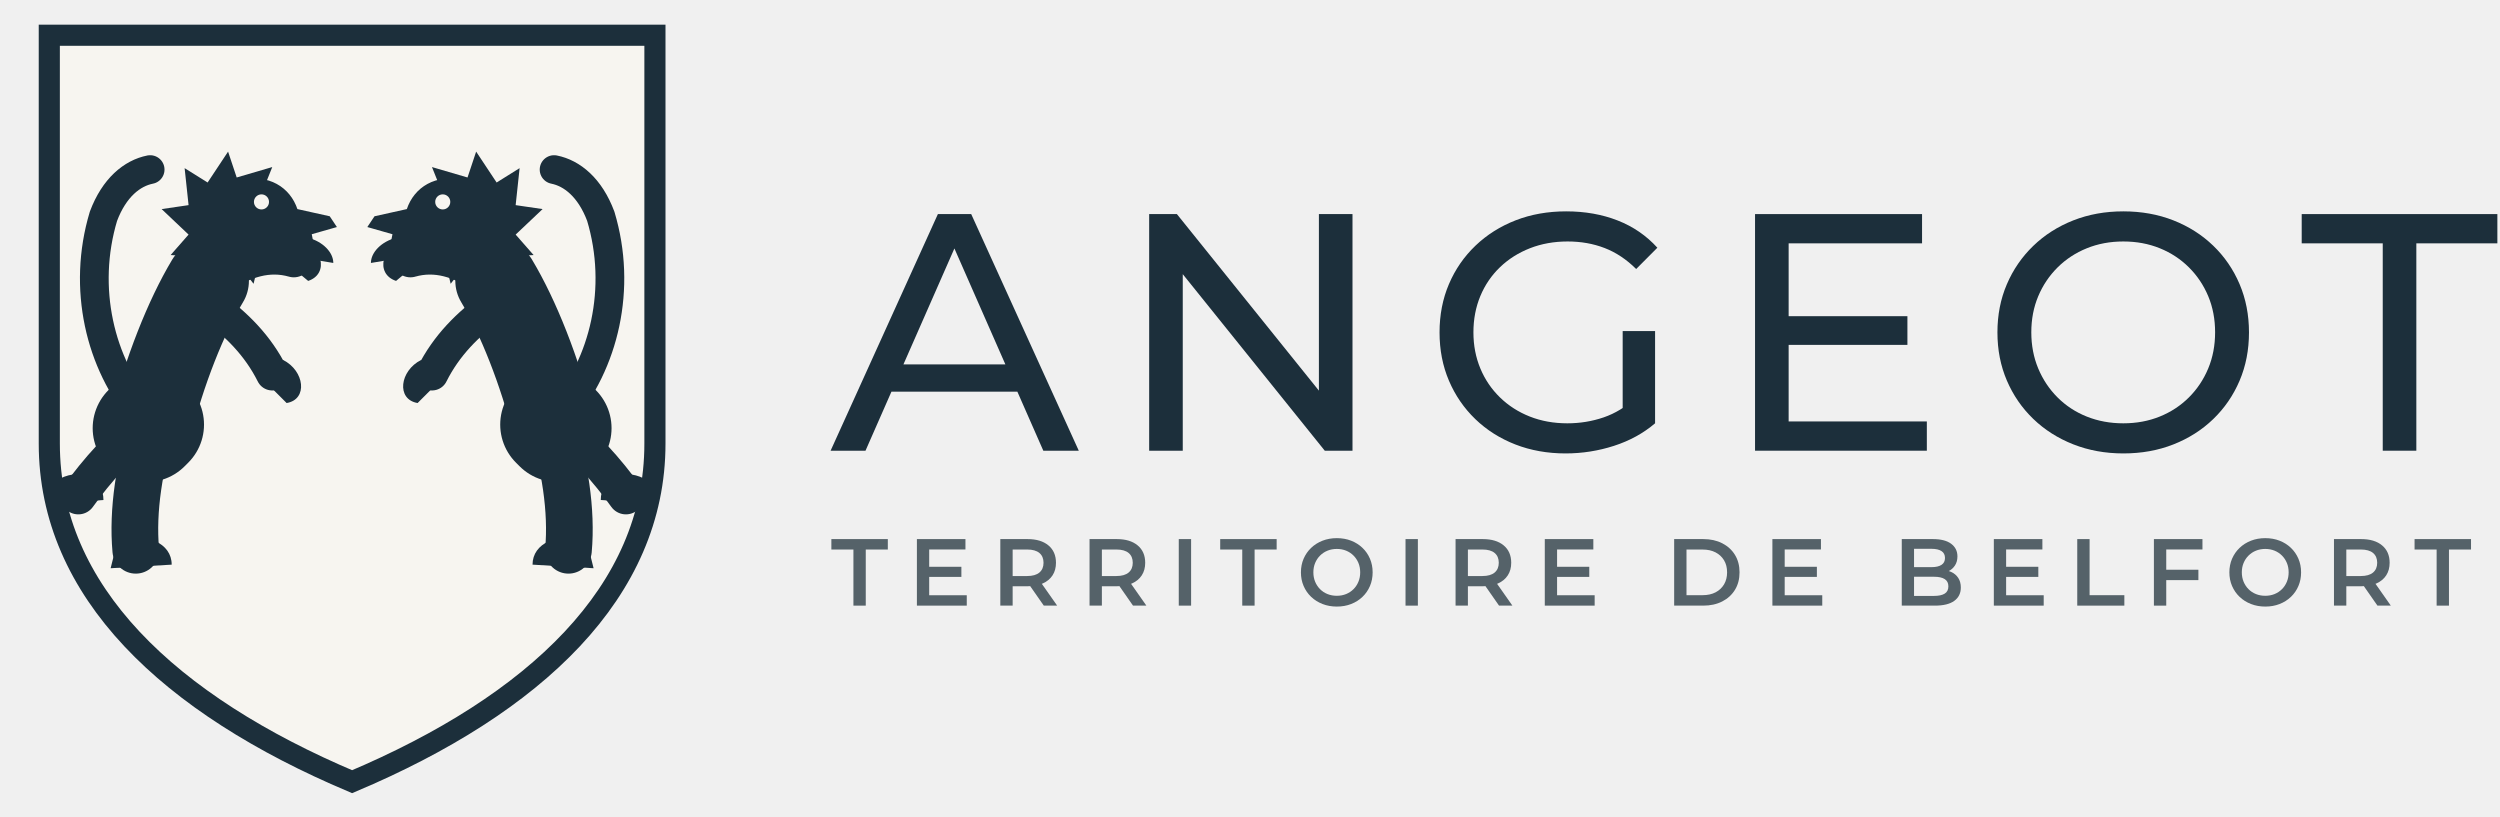
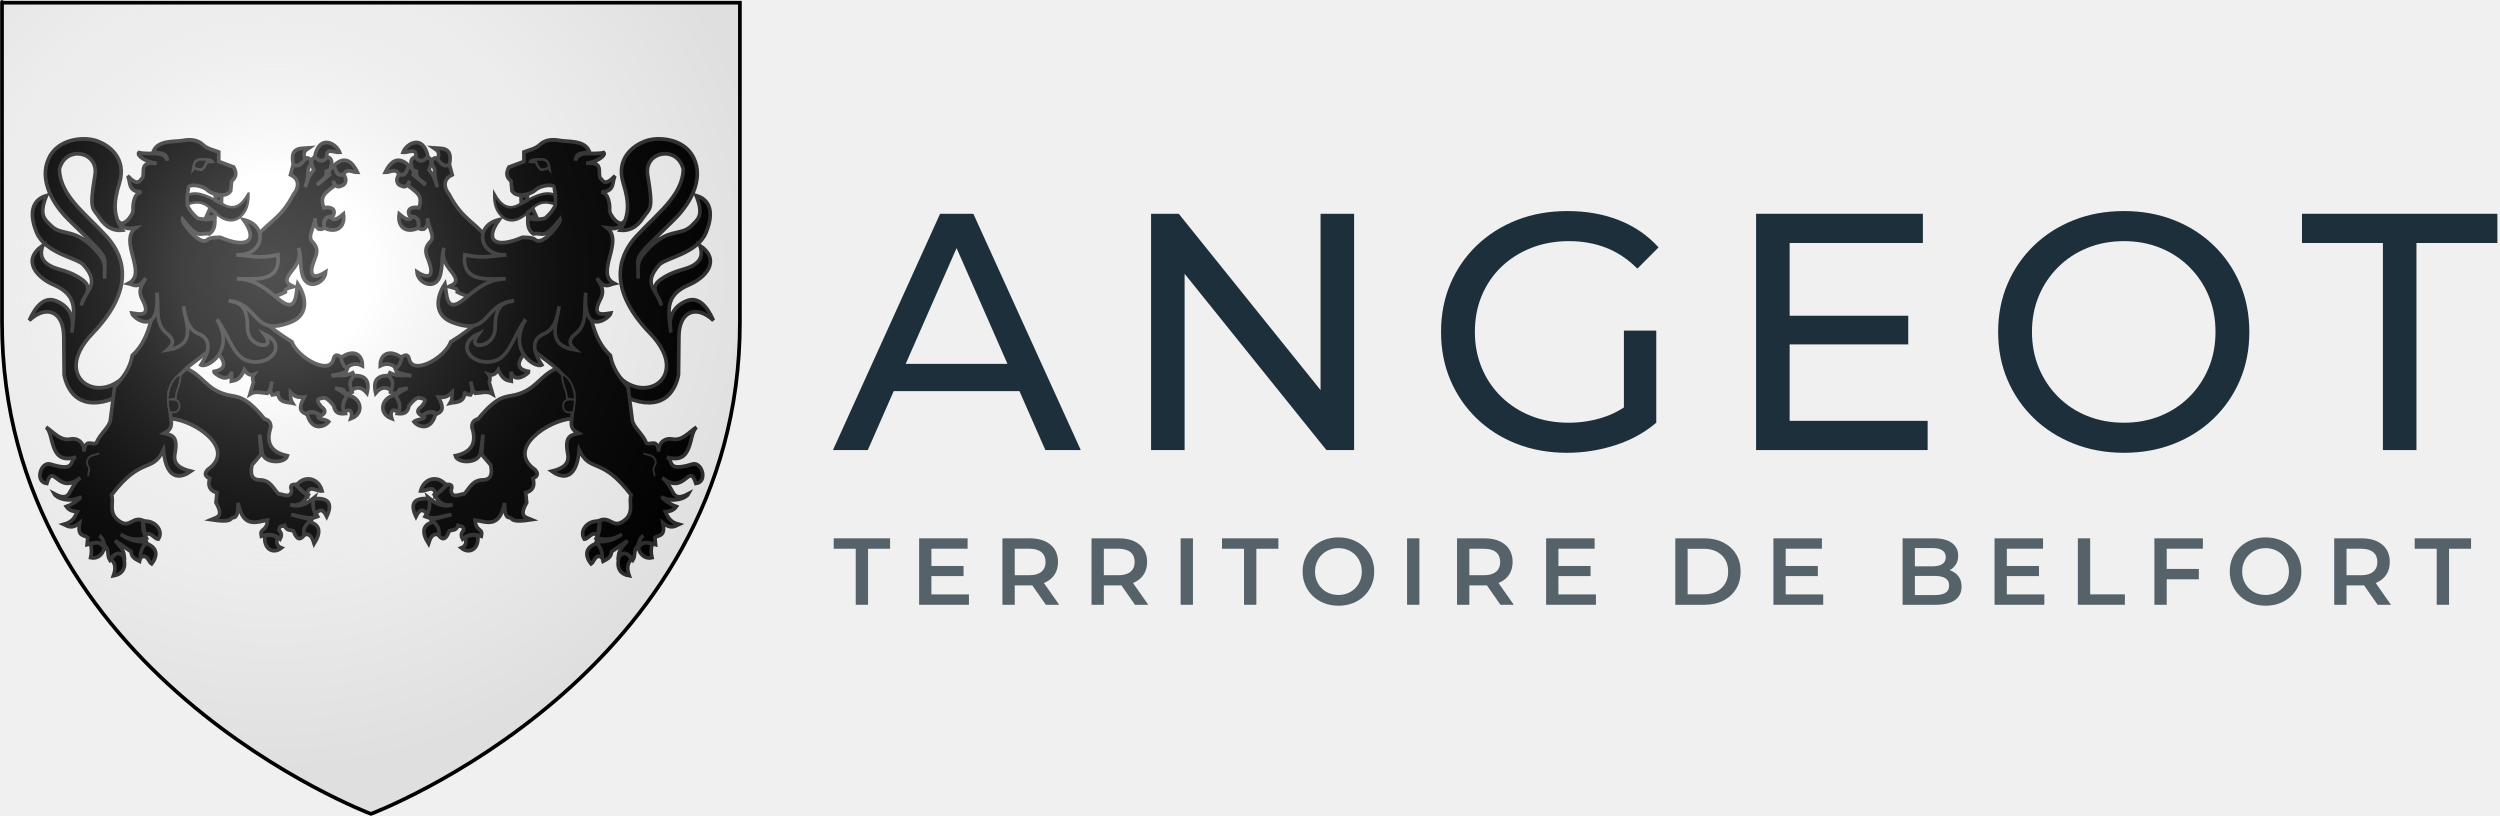
- <svg xmlns="http://www.w3.org/2000/svg" viewBox="0 0 710 232" role="img" aria-label="Angeot — Territoire de Belfort">
-   <path d="M14 10 H186 V126 C186 168 152 200 100 222 C48 200 14 168 14 126 Z" fill="#f7f5f0" />
-   <g transform="translate(10 40) scale(1.02)">
-     <g>
-       <g fill="none" stroke="#1c2f3b" stroke-linecap="round" stroke-linejoin="round">
-         <path d="M30 76 C18 62 13 41 19 21 C22 13 27 9 32 8" stroke-width="8" />
-         <path d="M32 78 C24 84 17 92 12 99" stroke-width="10" />
-         <path d="M33 78 C29 90 27 103 28 114" stroke-width="13" />
-         <path d="M32 80 C36 64 42 49 48 39" stroke-width="23" />
-         <path d="M31 80 L32 79" stroke-width="30" />
-         <path d="M49 36 L53 28" stroke-width="17" />
-         <path d="M51 38 C58 33 65 31 72 33" stroke-width="10" />
-         <path d="M49 46 C56 51 62 57 66 65" stroke-width="9" />
+ <svg xmlns="http://www.w3.org/2000/svg" xmlns:xlink="http://www.w3.org/1999/xlink" viewBox="0 0 711 232" role="img" aria-label="Angeot — Territoire de Belfort">
+   <svg x="0" y="0" width="211" height="232" viewBox="0 0 600 660">
+     <defs id="bl-defs6">
+       <linearGradient id="bl-linearGradient2893">
+         <stop style="stop-color:white;stop-opacity:0.314;" offset="0" id="bl-stop2895" />
+         <stop id="bl-stop2897" offset="0.19" style="stop-color:white;stop-opacity:0.251;" />
+         <stop style="stop-color:#6b6b6b;stop-opacity:0.125;" offset="0.6" id="bl-stop2901" />
+         <stop style="stop-color:black;stop-opacity:0.125;" offset="1" id="bl-stop2899" />
+       </linearGradient>
+       <radialGradient xlink:href="#bl-linearGradient2893" id="bl-radialGradient3163" gradientUnits="userSpaceOnUse" gradientTransform="matrix(1.353218,0,0,1.348928,-77.62935,-85.74693)" cx="221.445" cy="226.331" fx="221.445" fy="226.331" r="300" />
+       <radialGradient r="73.516" fy="112.17" fx="154.772" cy="112.17" cx="154.772" gradientTransform="matrix(-0.1147333,-0.8261419,1.628964,-0.2262281,199.1728,268.1297)" gradientUnits="userSpaceOnUse" id="bl-radialGradient9192" xlink:href="#bl-linearGradient8173" />
+       <radialGradient r="60.547" fy="70.816" fx="49.017" cy="70.816" cx="49.017" gradientTransform="matrix(1.650569,0.3758843,-0.144974,0.6366044,178.8288,27.44243)" gradientUnits="userSpaceOnUse" id="bl-radialGradient9190" xlink:href="#bl-linearGradient9154" />
+       <linearGradient id="bl-linearGradient8173">
+         <stop id="bl-stop8175" offset="0" style="stop-color:#000000;stop-opacity:1;" />
+         <stop id="bl-stop8177" offset="1" style="stop-color:#000000;stop-opacity:0;" />
+       </linearGradient>
+       <linearGradient id="bl-linearGradient9154">
+         <stop id="bl-stop9156" offset="0" style="stop-color:#000000;stop-opacity:1;" />
+         <stop id="bl-stop9158" offset="1" style="stop-color:#000000;stop-opacity:0;" />
+       </linearGradient>
+       <radialGradient xlink:href="#bl-linearGradient9154" id="bl-radialGradient14059" gradientUnits="userSpaceOnUse" gradientTransform="matrix(1.650569,0.3758843,-0.144974,0.6366044,178.8288,27.44243)" cx="49.017" cy="70.816" fx="49.017" fy="70.816" r="60.547" />
+       <radialGradient xlink:href="#bl-linearGradient8173" id="bl-radialGradient14061" gradientUnits="userSpaceOnUse" gradientTransform="matrix(-0.1147333,-0.8261419,1.628964,-0.2262281,199.1728,268.1297)" cx="154.772" cy="112.17" fx="154.772" fy="112.17" r="73.516" />
+       <radialGradient xlink:href="#bl-linearGradient9154" id="bl-radialGradient14070" gradientUnits="userSpaceOnUse" gradientTransform="matrix(1.650569,0.3758843,-0.144974,0.6366044,178.8288,27.44243)" cx="49.017" cy="70.816" fx="49.017" fy="70.816" r="60.547" />
+       <radialGradient xlink:href="#bl-linearGradient8173" id="bl-radialGradient14072" gradientUnits="userSpaceOnUse" gradientTransform="matrix(-0.1147333,-0.8261419,1.628964,-0.2262281,199.1728,268.1297)" cx="154.772" cy="112.17" fx="154.772" fy="112.17" r="73.516" />
+     </defs>
+     <g id="bl-layer3" style="display:inline">
+       <path d="m 300,658.5 c 0,0 298.5,-112.32 298.5,-397.772 0,-285.452 0,-258.552 0,-258.552 H 1.5 V 260.728 C 1.5,546.18 300,658.5 300,658.5 Z" style="display:inline;fill:#ffffff;fill-opacity:1;fill-rule:evenodd;stroke:none;stroke-width:1px;stroke-linecap:butt;stroke-linejoin:miter;stroke-opacity:1" id="bl-path11587" />
+     </g>
+     <g id="bl-layer4" style="display:inline">
+       <g style="display:inline;stroke-width:0.851" id="bl-g13379" transform="matrix(-1.115527,0,0,1.174673,614.9309,-157.7385)">
+         <path style="font-variation-settings:normal;opacity:1;vector-effect:none;fill:#000000;fill-opacity:1;stroke:#313131;stroke-width:2.621;stroke-linecap:butt;stroke-linejoin:miter;stroke-miterlimit:4;stroke-dasharray:none;stroke-dashoffset:0;stroke-opacity:1;-inkscape-stroke:none;stop-color:#000000;stop-opacity:1" d="m 454.634,384.832 c 18.98,33.288 62.443,11.346 29.609,-20.9 -34.441,-33.825 -19.762,-56.765 -10.16,-66.764 15.427,-16.065 33.362,-27.762 34.253,-46.155 -4.216,-17.106 -28.886,-12.648 -25.835,4.064 4.559,24.975 1.232,22.493 -3.193,29.028 -5.241,7.738 -11.573,9.296 -16.836,8.708 6.659,-9.811 6.781,-18.626 2.322,-32.221 -5.672,-17.295 7.425,-26.076 15.675,-29.028 9.483,-3.393 26.25,-1.759 33.672,8.708 10.209,14.397 0.859,32.777 -12.192,44.993 -33.281,31.152 -25.697,22.586 -26.415,40.929 0.035,-7.843 -1.172,-11.232 4.644,-17.707 16.592,-18.47 26,-10.857 34.253,-18.868 4.036,-3.917 9.204,-6.665 3.193,-20.61 9.427,2.517 13.483,10.766 7.257,25.254 -6.322,14.712 -29.402,17.531 -33.963,22.352 -13.649,14.425 0.094,18.61 1.451,28.157 -1.154,-5.902 -9.381,-11.846 -0.871,-17.707 3.572,-2.46 7.879,-4.878 16.836,-7.257 10.3,-2.736 15.501,-7.668 11.901,-16.546 16.162,10.587 3.803,22.442 -7.79,27.166 -17.722,7.222 -15.043,17.967 -13.11,32.922 -2.48,-11.716 2.826,-18.929 12.192,-22.061 7.047,-2.357 13.576,2.744 18.578,13.643 -12.441,-11.064 -24.775,-6.219 -24.964,11.031 l -0.29,26.415 c -1.91,9.581 -9.383,24.492 -32.802,17.417 l -26.415,-13.933 z" id="bl-path3098" />
+         <path id="bl-path4241" d="m 371.14,267.648 c -0.116,6.49 1.106,12.502 7.149,16.792 6.336,3.668 12.95,0.599 19.453,-5.819 6.873,-6.602 12.365,-5.275 17.585,-3.638 0.859,-3.052 -0.195,-4.293 0.039,-6.337 -7.803,-3.368 -16.544,1.859 -25.193,6.102 -8.659,5.255 -14.335,0.852 -19.032,-7.1 z" style="fill:#000000;fill-opacity:1;stroke:#313131;stroke-width:1.798;stroke-miterlimit:4;stroke-dasharray:none;stroke-opacity:1" />
+         <path style="font-variation-settings:normal;opacity:1;vector-effect:none;fill:#000000;fill-opacity:1;stroke:#313131;stroke-width:2.621;stroke-linecap:butt;stroke-linejoin:miter;stroke-miterlimit:4;stroke-dasharray:none;stroke-dashoffset:0;stroke-opacity:1;-inkscape-stroke:none;stop-color:#000000;stop-opacity:1" d="m 416.877,387.848 c -12.758,4.895 -15.009,14.715 -30.192,18.367 -7.345,1.767 -12.691,-0.117 -27.173,16.606 -3.648,0.86 -4.662,3.036 -4.529,5.787 3.487,10.077 0.551,17.131 -12.077,19.625 1.601,5.336 16.961,5.661 18.367,-2.264 0.22,-1.239 1.761,-12.329 1.761,-12.329 l -1.006,13.587 6.542,7.296 c 1.373,6.122 0.405,10.341 -5.787,10.316 -7.748,0.251 -9.457,5.869 -13.335,9.561 -3.722,0.316 -8.886,3.515 -9.561,-2.264 1.997,-5.283 -2.116,-3.845 -4.529,-4.277 -0.719,3.202 -3.513,5.515 -7.548,7.296 2.754,3.738 4.845,8.083 13.083,6.793 -7.031,2.094 -12.456,-1.033 -17.612,-5.032 1.74,4.916 0.237,9.11 -2.264,13.083 6.007,2.518 12.685,-0.337 19.122,-1.258 l -14.845,3.522 c 2.55,2.863 5.914,4.638 5.787,11.07 1.921,2.028 3.901,3.301 6.29,-0.755 l 1.258,-2.768 c 2.245,-0.655 4.914,0.174 6.29,-3.522 1.526,0.768 4.196,-0.465 4.026,3.271 -2.107,2.013 -1.959,4.026 -0.755,6.038 4.256,-3.671 8.858,-3.533 13.587,-2.013 0.244,-1.342 0.816,-2.684 -0.755,-4.026 -3.065,-2.047 -3.503,-4.532 -3.774,-7.045 8.046,1.143 17.865,6.032 21.386,-11.825 0.17,5.599 0.412,10.249 3.805,10.046 2.372,0.928 0.766,3.668 15.833,1.454 -4.22,-1.724 -9.518,-1.738 -3.535,-11.752 l -0.755,-6.793 c 5.045,-1.301 6.948,-4.486 5.284,-9.812 3.32,-1.387 4.222,-3.311 1.51,-6.038 -21.528,-14.276 9.466,-34.093 26.67,-35.224 l 12.58,-8.051 -8.051,-27.425 z" id="bl-path4249" />
+         <path style="font-variation-settings:normal;opacity:1;vector-effect:none;fill:#000000;fill-opacity:1;stroke:#313131;stroke-width:2.621;stroke-linecap:butt;stroke-linejoin:miter;stroke-miterlimit:4;stroke-dasharray:none;stroke-dashoffset:0;stroke-opacity:1;-inkscape-stroke:none;stop-color:#000000;stop-opacity:1" d="m 314.203,242.387 c -3.156,0.732 -3.513,2.658 -3.388,4.796 0.961,1.54 -0.203,4.059 3.916,5.148 -0.487,5.587 4.487,6.253 6.578,9.262 l -8.888,-6.93 c 0.849,-4.111 -1.723,-4.805 -3.564,-6.226 -1.454,2.73 -1.033,7.732 -6.402,5.676 -3.578,3.949 -1.496,7.732 1.408,8.184 3.543,1.729 4.629,-0.958 5.874,-3.366 -0.317,1.562 -2.013,3.319 0.726,4.444 3.812,3.338 9.43,5.326 6.05,14.058 -3.572,-0.833 -9.546,0.033 -6.776,5.5 2.789,1.017 8.271,0.4 6.226,8.008 1.769,1.74 2.943,1.115 4.268,1.078 2.864,-2.017 2.74,-4.711 2.42,-7.436 1.203,7.262 5.808,12.74 2.222,16.148 -5.329,5.064 -2.916,8.998 -1.254,13.178 3.956,9.952 0.992,13.498 -8.536,7.634 0.744,8.299 14.376,13.398 17.248,1.254 1.633,-6.906 0.446,-12.572 2.508,-17.798 -2.232,6.554 1.037,11.34 5.148,16.192 6.459,7.622 1.918,8.837 -1.606,10.494 2.959,0.774 6.704,1.16 6.05,3.74 3.66,1.79 7.133,2.83 10.495,3.425 l 5.856,15.763 c -5.276,4.952 -12.393,10.009 -21.147,15.153 -3.744,10.278 -26.258,23.022 -29.898,12.628 -0.735,-3.378 -1.958,-4.818 -6.402,-1.782 -0.43,2.268 0.355,4.413 -4.092,7.128 l 1.078,2.662 c 3.952,1.676 7.139,1.827 10.67,2.662 -5.151,-0.61 -9.907,0.805 -15.488,-1.958 l -1.232,2.486 c 5.261,3.558 1.964,7.134 1.606,10.692 2.194,0.647 4.384,2.671 6.578,-1.606 l 5.874,-1.078 c -5.586,2.225 -6.962,3.928 -8.91,5.698 4.374,4.239 2.53,7.965 1.43,11.748 3.853,0.401 7.481,0.316 8.536,-5.346 2.313,-2.771 4.639,-5.079 6.952,-5.5 2.398,0.879 7.556,-0.205 2.134,6.028 -4.221,2.949 -2.982,4.892 0.352,6.424 3.558,-2.484 7.112,-3.944 10.67,-1.254 5.328,-2.165 4.637,-5.377 1.254,-11.572 6.259,0.543 7.392,-1.305 9.944,-3.542 -0.005,2.418 0.247,4.76 -1.584,7.634 3.552,-0.817 11.079,0.217 10.56,-8.096 l 0.462,1.87 3.916,0.55 c 2.364,-3.024 0.342,-6.062 0.176,-9.086 0.517,2.806 0.862,5.66 3.212,8.008 4.285,-0.271 8.777,-1.81 12.628,0.528 l -2.486,-8.008 c 0.872,-2.561 0.64,-4.218 -0.308,-5.456 2.064,0.667 4.518,0.312 6.886,-3.256 3.143,7.029 6.273,7.248 9.416,7.832 l -0.264,-6.468 c 2.618,9.099 13.258,0.63 13.09,-0.11 -13.495,-2.099 -4.929,-11.237 0.924,-16.786 10.643,10.095 23.326,13.646 31.504,30.888 -0.171,6.754 -0.806,13.743 -1.738,20.878 -0.197,4.697 2.553,6.1 5.302,7.524 -4.895,1.17 -10.521,1.218 -7.964,13.728 1.733,7.714 -3.923,10.682 -11.506,12.408 5.007,3.406 17.67,9.144 19.91,-14.63 8.117,16.198 15.873,3.754 37.642,30.998 -2.138,4.946 3.016,12.619 -5.94,18.172 -7.482,4.919 -9.191,-3.887 -17.27,-0.528 0.916,4.579 0.407,7.79 -2.024,12.034 6.2,1.274 12.39,1.391 18.59,-2.662 -6.089,4.127 -12.988,5.887 -19.602,4.752 3.683,2.266 4.585,9.178 5.874,13.86 2.838,-1.443 5.956,-2.611 6.204,-6.644 l 11.528,-7.524 c -2.617,3.255 -6.192,5.825 -6.644,10.626 4.607,-2.953 7.946,-1.344 10.626,2.64 2.139,-3.329 0.213,-7.585 3.542,-9.724 0.805,-2.624 1.253,-5.422 3.982,-7.084 -3.135,2.361 -2.755,4.723 -3.091,7.084 2.654,-2.783 7.649,-2.089 11.957,-0.902 l -0.462,-4.862 c 3.135,-1.94 7.703,-0.558 5.83,-10.01 5.2,3.985 7.882,2.716 11.572,1.034 -6.458,-1.674 -7.916,-4.76 -9.856,-8.734 2.868,-0.336 5.749,-0.594 7.964,-3.542 -5.565,-1.779 -12.077,-7.236 -9.746,-6.204 7.658,3.391 16.69,0.636 18.612,-2.662 -13.305,6.747 -9.593,-3.949 -19.052,-11.066 16.369,12.784 19.454,-11.342 24.354,3.982 9.121,-1.154 4.251,-15.3 -2.574,-13.288 -19.855,5.854 -12.956,-3.155 -18.678,-4.862 20.017,5.78 15.59,-15.858 21.78,-20.636 -5.93,3.776 -10.447,9.601 -17.622,8.228 -4.862,-0.886 -9.833,1.71 -9.9,8.58 -1.056,-9.58 -6.037,-3.897 -8.866,-5.918 -3.142,-6.924 -9.588,-10.762 -10.274,-15.95 -0.862,-6.52 -1.868,-14.072 -3.014,-22.572 -5.712,-6.041 -11.095,-12.374 -12.848,-21.714 -14.866,-13.096 -13.997,-32.479 -19.932,-49.148 l -65.164,-26.686 c -12.1,-16.598 -21.312,-16.047 -31.944,-35.31 -2.661,-2.986 -5.674,-9.786 2.31,-13.332 l -1.76,-6.226 c -2.552,-0.919 -5.104,1.293 -7.656,-3.74 l -2.486,-1.606 c -1.86,-0.003 -2.897,1.249 -2.86,4.092 4.097,5.728 0.271,5.372 4.092,16.016 -2.346,-6.464 -2.689,-7.951 -6.226,-11.924 0.842,-2.159 2.202,-4.075 1.254,-7.128 -1.507,-2.057 -2.303,-1.219 -3.388,-1.584 -3.779,4.128 -5.509,1.644 -7.458,-0.176 z" id="bl-path4245" />
+         <path style="fill:#000000;fill-opacity:1;stroke:#313131;stroke-width:1.31;stroke-miterlimit:4;stroke-dasharray:none;stroke-opacity:1" d="m 420.4,392.594 c 0.085,7.629 3.356,10.119 3.522,16.137 l 6.381,1.041 c -5.239,-0.891 -9.108,-0.427 -9.149,3.991 -0.199,4.177 3.524,5.204 7.296,4.277 4.603,-16.595 -5.197,-26.421 -8.051,-25.446 z" id="bl-path4257" />
+         <path style="fill:#000000;fill-opacity:1;stroke:#313131;stroke-width:1.31;stroke-miterlimit:4;stroke-dasharray:none;stroke-opacity:1" d="m 479.4,446.597 c 3.498,1.549 8.791,0.487 8.932,6.919 -3.231,5.285 -0.667,5.934 -0.881,8.806" id="bl-path4247" />
+         <g style="fill:#000000;stroke:#313131;stroke-width:0.851;stroke-opacity:1" id="bl-g4293" transform="matrix(0.704,0,0,0.704,1674.133,170.0294)">
+           <path id="bl-path4261" d="m -1928.962,172.153 c -11.117,5.31 -21.916,0.493 -19.753,-13.58 5.284,4.161 10.205,8.029 13.374,2.675 4.575,0.206 7.277,3.035 6.378,10.905 z" style="opacity:1;fill:#000000;fill-opacity:1;stroke:#313131;stroke-width:3.723;stroke-miterlimit:4;stroke-dasharray:none;stroke-opacity:1" />
+           <path id="bl-path4263" d="m -1949.126,119.685 c -2.846,-6.526 -9.2,-1.648 -13.991,-1.852 6.647,-13.008 14.683,-15.18 24.073,-6.79 -1.636,5.295 -3.107,10.821 -10.082,8.642 z" style="opacity:1;fill:#000000;fill-opacity:1;stroke:#313131;stroke-width:3.723;stroke-miterlimit:4;stroke-dasharray:none;stroke-opacity:1" />
+           <path id="bl-path4265" d="m -1944.806,98.286 c 5.151,0.559 14.888,-5.436 13.168,4.938 3.896,4.9 8.106,4.149 12.551,-0.823 -4.876,-22.325 -22.253,-12.764 -25.72,-4.115 z" style="opacity:1;fill:#000000;fill-opacity:1;stroke:#313131;stroke-width:3.723;stroke-miterlimit:4;stroke-dasharray:none;stroke-opacity:1" />
+           <path id="bl-path4267" d="m -1909.21,105.282 c 2.856,-7.089 -0.079,-8.856 -3.909,-11.317 l 6.378,0.412 c 11.155,0.393 11.551,7.509 9.671,16.049 -5.649,2.692 -8.544,-2.19 -12.14,-5.144 z" style="opacity:1;fill:#000000;fill-opacity:1;stroke:#313131;stroke-width:3.723;stroke-miterlimit:4;stroke-dasharray:none;stroke-opacity:1" />
+         </g>
+         <g style="fill:#000000;stroke:#313131;stroke-width:0.851;stroke-opacity:1" id="bl-g4317" transform="matrix(0.704,0,0,0.704,1674.133,170.0294)">
+           <path style="opacity:1;fill:#000000;fill-opacity:1;stroke:#313131;stroke-width:3.723;stroke-miterlimit:4;stroke-dasharray:none;stroke-opacity:1" d="m -1807.179,161.62 -3.779,-8.03 -5.432,3.542 0.236,4.487 z" id="bl-path4235" />
+           <path id="bl-path4239" d="m -1823.238,140.837 6.849,-0.472 -0.709,4.959 -5.904,2.834 z" style="opacity:1;fill:#000000;fill-opacity:1;stroke:#313131;stroke-width:3.723;stroke-miterlimit:4;stroke-dasharray:none;stroke-opacity:1" />
+           <path id="bl-path4227" d="m -1789.041,133.008 c 0.653,-4.187 -14.132,-2.969 -19.805,2.504 -2.848,2.748 -17.97,8.537 -23.675,0.455 l -0.911,-9.333 c -3.234,-3.122 -6.513,-6.208 -2.276,-13.886 l 15.48,-5.463 v -9.333 c 5.572,-2.077 12.039,-2.895 17.073,-7.74 4.116,-3.304 9.772,-4.813 17.528,-3.87 10.413,2.133 27.726,-0.668 32.883,11.06 -4.922,2.744 -13.934,-0.533 -14.388,8.912 2.831,-10.38 18.755,-5.214 29.218,-7.775 2.646,2.653 -7.056,9.226 -18.348,10.566 18.686,-2.2 11.962,8.368 14.569,14.114 3.231,2.623 4.227,9.079 15.48,-2.049 -3.618,5.365 0.618,15.43 -14.341,15.935 8.615,0.957 8.965,15.109 8.65,16.846 -0.984,5.432 11.242,19.63 15.48,11.154 -7.434,10.431 -12.735,7.353 -18.439,6.829 18.522,13.176 -12.816,44.882 7.74,54.634 -5.513,1.151 -9.86,5.903 -17.756,-5.236 2.993,6.38 9.378,11.165 2.732,22.081 -8.956,17.248 6.003,12.719 11.61,12.065 -1.192,4.767 -29.083,24.687 -25.951,-19.805 -2.374,15.63 2.496,29.987 -10.244,39.837 -9.726,7.317 -5.391,11.823 -0.228,16.163 -32.109,-4.774 -18.541,-26.84 -17.073,-42.797 -1.728,12.445 -5.592,23.962 -17.073,27.545 -15.009,7.605 -5.371,22.615 -0.683,29.821 -6.159,3.452 -35.811,-13.192 -16.618,-44.618 -14.094,17.91 -16.659,39.241 -35.893,41.523 -21.802,2.587 -35.987,-17.515 -12.595,-27.409 -6.497,8.286 -3.988,11.482 1.593,11.154 7.543,-0.442 15.498,-6.678 15.48,-17.301 -0.045,-25.402 12.427,-24.32 19.35,-26.179 -32.631,3.343 -23.803,35.798 -63.968,20.943 -16.509,-6.106 -18.058,-21.681 -7.057,-37.561 2.056,9.609 0.249,30.58 19.805,15.024 14.882,-11.838 26.525,-19.88 42.797,-19.805 -20.377,0.094 -45.08,3.6 -42.342,-23.447 20.508,4.085 28.566,0.59 43.024,0 -28.476,1.563 -33.811,-28.755 -7.512,-34.374 -15.674,20.732 -3.902,28.666 23.902,17.301 0,0 10.503,-0.413 13.431,2.276 7.432,6.828 27.163,-17.289 25.724,-20.488 -17.403,21.677 -18.431,12.764 -27.772,14.797 -5.113,-3.545 -6.169,-8.006 -5.691,-15.707 7.529,2.567 12.586,1.426 17.756,0.455 4.782,-4.067 8.711,-8.304 10.472,-12.976 0.388,-5.615 0.286,-11.23 -1.138,-16.846 z" style="opacity:1;fill:#000000;fill-opacity:1;stroke:#313131;stroke-width:3.723;stroke-miterlimit:4;stroke-dasharray:none;stroke-opacity:1" />
+         </g>
+         <g style="stroke:#313131;stroke-width:0.851" id="bl-g4299" transform="matrix(0.704,0,0,0.704,1674.133,170.0294)">
+           <path id="bl-path4269" d="m -1951.801,309.186 c -4.707,-4.064 -10.108,-5.123 -16.46,-2.058 -0.046,-12.775 10.957,-16.012 22.222,-7.819 -1.136,4.077 -2.466,7.959 -5.761,9.876 z" style="opacity:1;fill:#000000;fill-opacity:1;stroke:#313131;stroke-width:3.723;stroke-miterlimit:4;stroke-dasharray:none;stroke-opacity:1" />
+           <path id="bl-path4271" d="m -1972.994,333.877 c -2.749,-10.961 0.441,-17.622 13.58,-17.078 2.362,3.402 5.866,5.766 2.469,14.403 -6.266,-4.604 -11.425,-2.569 -16.049,2.675 z" style="opacity:1;fill:#000000;fill-opacity:1;stroke:#313131;stroke-width:3.723;stroke-miterlimit:4;stroke-dasharray:none;stroke-opacity:1" />
+           <path id="bl-path4273" d="m -1953.036,335.729 c 3.978,5.555 6.589,11.111 3.498,16.666 -6.436,-4.421 -8.977,0.05 -6.79,6.378 -14.849,-5.106 -10.372,-20.749 3.292,-23.045 z" style="opacity:1;fill:#000000;fill-opacity:1;stroke:#313131;stroke-width:3.723;stroke-miterlimit:4;stroke-dasharray:none;stroke-opacity:1" />
+           <path id="bl-path4275" d="m -1923.407,354.864 c 4.42,-2.78 8.473,-2.626 12.345,-1.029 -4.809,17.905 -18.265,12.948 -22.427,8.024 3.494,-3.051 14.078,-1.948 10.082,-6.996 z" style="opacity:1;fill:#000000;fill-opacity:1;stroke:#313131;stroke-width:3.723;stroke-miterlimit:4;stroke-dasharray:none;stroke-opacity:1" />
+         </g>
+         <g style="fill:#000000;stroke:#313131;stroke-width:0.851;stroke-opacity:1" id="bl-g4305" transform="matrix(0.704,0,0,0.704,1674.133,170.0294)">
+           <path id="bl-path4277" d="m -1900.157,424.204 c -7.523,-10.141 -22.722,-8.165 -26.543,5.35 5.483,0.597 15.383,-7.273 15.02,4.527 z" style="opacity:1;fill:#000000;fill-opacity:1;stroke:#313131;stroke-width:3.723;stroke-miterlimit:4;stroke-dasharray:none;stroke-opacity:1" />
+           <path id="bl-path4279" d="m -1919.498,452.392 c -6.016,-7.057 -9.164,-3.121 -11.934,2.263 -6.586,-13.146 -1.642,-18.607 13.168,-17.489 1.766,4.142 0.824,9.445 -1.235,15.226 z" style="opacity:1;fill:#000000;fill-opacity:1;stroke:#313131;stroke-width:3.723;stroke-miterlimit:4;stroke-dasharray:none;stroke-opacity:1" />
+           <path id="bl-path4281" d="m -1913.325,459.799 c -10.53,2.466 -13.258,9.063 -5.144,21.399 1.759,-5.153 3.504,-10.325 10.082,-9.053 1.452,-4.115 0.19,-8.23 -4.938,-12.345 z" style="opacity:1;fill:#000000;fill-opacity:1;stroke:#313131;stroke-width:3.723;stroke-miterlimit:4;stroke-dasharray:none;stroke-opacity:1" />
+           <path id="bl-path4283" d="m -1880.815,475.437 c 2.06,5.249 -0.072,8.485 -3.909,9.876 7.965,6.023 18.303,1.727 17.078,-11.522 -4.157,-1.543 -8.465,-1.726 -13.168,1.646 z" style="opacity:1;fill:#000000;fill-opacity:1;stroke:#313131;stroke-width:3.723;stroke-miterlimit:4;stroke-dasharray:none;stroke-opacity:1" />
+         </g>
+         <g style="fill:#000000;stroke:#313131;stroke-width:0.851;stroke-opacity:1" id="bl-g4311" transform="matrix(0.704,0,0,0.704,1674.133,170.0294)">
+           <path id="bl-path4285" d="m -1742.136,459.388 -2.263,13.991 c -4.902,-5.651 -9.001,3.143 -13.58,3.292 -5.924,-8.293 3.897,-19.175 15.843,-17.284 z" style="opacity:1;fill:#000000;fill-opacity:1;stroke:#313131;stroke-width:3.723;stroke-miterlimit:4;stroke-dasharray:none;stroke-opacity:1" />
+           <path id="bl-path4287" d="m -1739.461,494.984 c 0.085,-4.517 -0.748,-9.136 -5.555,-14.197 -9.113,2.684 -14.695,9.626 -5.967,20.164 3.028,-1.606 4.549,-11.027 11.522,-5.967 z" style="opacity:1;fill:#000000;fill-opacity:1;stroke:#313131;stroke-width:3.723;stroke-miterlimit:4;stroke-dasharray:none;stroke-opacity:1" />
+           <path id="bl-path4289" d="m -1721.972,493.338 c 6.394,-5.685 9.576,-1.199 12.757,3.292 -4.786,3.645 -4.964,9.01 -2.469,15.843 -13.826,-2.294 -12.115,-13.073 -10.288,-19.135 z" style="opacity:1;fill:#000000;fill-opacity:1;stroke:#313131;stroke-width:3.723;stroke-miterlimit:4;stroke-dasharray:none;stroke-opacity:1" />
+           <path id="bl-path4291" d="m -1688.228,481.815 c -1.156,4.61 -1.038,8.901 0,12.963 -8.893,1.72 -13.623,-5.341 -13.992,-10.082 3.707,-4.496 6.994,-6.063 13.992,-2.881 z" style="opacity:1;fill:#000000;fill-opacity:1;stroke:#313131;stroke-width:3.723;stroke-miterlimit:4;stroke-dasharray:none;stroke-opacity:1" />
+         </g>
+         <path d="m 396.969,245.676 c 1.197,-2.288 10.63,-1.676 10.56,-1.338 2.816,0.915 3.027,2.858 3.52,4.689 l 0.352,2.175 -1.197,-1.338 c -0.986,0.943 -2.394,0.972 -3.661,1.169 l -1.478,0.169 c -1.901,-1.345 -2.816,-3.224 -3.52,-5.188 -2.042,0 -3.168,-0.197 -4.576,-0.338 z" style="fill:#000000;stroke:#313131;stroke-width:1.798" id="bl-path4237" />
+         <g id="bl-g7974" transform="matrix(0.5184,0,0,0.5184,-41.58088,279.0399)" style="fill:#000000;stroke:#313131;stroke-width:0.851;stroke-opacity:1" />
      </g>
-       <g fill="#1c2f3b" stroke="none">
-         <path d="M73 27 C80 29 82 37 76 39 L70 34 Z" />
-         <path d="M69 61 C75 64 76 72 70 73 L64 67 Z" />
-         <path d="M23 111 C31 109 38 112 38 118 L21 119 Z" />
-         <path d="M7 94 C13 91 19 94 19 100 L6 101 Z" />
-         <path d="M72.7 18.4 L66.0 22.0 L70.6 31.2 L63.2 29.7 L60.8 39.8 L56.1 33.8 L47.8 40.0 L48.0 32.4 L37.7 31.8 L42.7 26.1 L35.2 19.0 L42.7 17.9 L41.6 7.6 L48.0 11.6 L53.7 3.0 L56.1 10.2 L66.0 7.3 L63.2 14.3 Z" />
-         <path d="M57 11 C65 9 71 13 73 19 L82 21 L84 24 L77 26 C78 30 77 33 74 35              L65 33 C59 31 54 26 54 20 C54 15 55 12 57 11 Z" />
-         <path d="M76 27 C80 28 83 31 83 34 L77 33 Z" />
-         <circle cx="63" cy="17" r="2.1" fill="#f7f5f0" />
-       </g>
+       <use style="display:inline;fill:#000000;stroke:#313131;stroke-width:3" x="0" y="0" xlink:href="#bl-g13379" id="bl-use13415" transform="matrix(-1,0,0,1,600.6107,3.0971709e-6)" width="600" height="660" />
    </g>
-   </g>
-   <g transform="translate(190 40) scale(-1.02 1.02)">
-     <g>
-       <g fill="none" stroke="#1c2f3b" stroke-linecap="round" stroke-linejoin="round">
-         <path d="M30 76 C18 62 13 41 19 21 C22 13 27 9 32 8" stroke-width="8" />
-         <path d="M32 78 C24 84 17 92 12 99" stroke-width="10" />
-         <path d="M33 78 C29 90 27 103 28 114" stroke-width="13" />
-         <path d="M32 80 C36 64 42 49 48 39" stroke-width="23" />
-         <path d="M31 80 L32 79" stroke-width="30" />
-         <path d="M49 36 L53 28" stroke-width="17" />
-         <path d="M51 38 C58 33 65 31 72 33" stroke-width="10" />
-         <path d="M49 46 C56 51 62 57 66 65" stroke-width="9" />
-       </g>
-       <g fill="#1c2f3b" stroke="none">
-         <path d="M73 27 C80 29 82 37 76 39 L70 34 Z" />
-         <path d="M69 61 C75 64 76 72 70 73 L64 67 Z" />
-         <path d="M23 111 C31 109 38 112 38 118 L21 119 Z" />
-         <path d="M7 94 C13 91 19 94 19 100 L6 101 Z" />
-         <path d="M72.7 18.4 L66.0 22.0 L70.6 31.2 L63.2 29.7 L60.8 39.8 L56.1 33.8 L47.8 40.0 L48.0 32.4 L37.7 31.8 L42.7 26.1 L35.2 19.0 L42.7 17.9 L41.6 7.6 L48.0 11.6 L53.7 3.0 L56.1 10.2 L66.0 7.3 L63.2 14.3 Z" />
-         <path d="M57 11 C65 9 71 13 73 19 L82 21 L84 24 L77 26 C78 30 77 33 74 35              L65 33 C59 31 54 26 54 20 C54 15 55 12 57 11 Z" />
-         <path d="M76 27 C80 28 83 31 83 34 L77 33 Z" />
-         <circle cx="63" cy="17" r="2.1" fill="#f7f5f0" />
-       </g>
+     <g id="bl-layer2" style="display:inline">
+       <path d="M 300,658.5 C 300,658.5 598.5,546.18 598.5,260.728 C 598.5,-24.723 598.5,2.176 598.5,2.176 L 1.5,2.176 L 1.5,260.728 C 1.5,546.18 300,658.5 300,658.5 z" style="opacity:1;fill:url(#bl-radialGradient3163);fill-opacity:1;fill-rule:evenodd;stroke:none;stroke-width:1px;stroke-linecap:butt;stroke-linejoin:miter;stroke-opacity:1" id="bl-path2875" />
    </g>
-   </g>
-   <path d="M14 10 H186 V126 C186 168 152 200 100 222 C48 200 14 168 14 126 Z" fill="none" stroke="#1c2f3b" stroke-width="6" />
-   <g fill="#1c2f3b" transform="translate(236 128)">
+     <g id="bl-layer1" style="display:inline">
+       <path d="M 300,658.5 C 300,658.5 1.5,546.18 1.5,260.728 C 1.5,-24.723 1.5,2.176 1.5,2.176 L 598.5,2.176 L 598.5,260.728 C 598.5,546.18 300,658.5 300,658.5 z" style="opacity:1;fill:none;fill-opacity:1;fill-rule:evenodd;stroke:#000000;stroke-width:3;stroke-linecap:butt;stroke-linejoin:miter;stroke-miterlimit:4;stroke-dasharray:none;stroke-opacity:1" id="bl-path1411" />
+     </g>
+   </svg>
+   <g fill="#1c2f3b" transform="translate(237 128)">
    <path transform="translate(0.00 0) scale(0.096 -0.096)" d="M-1.134 0 316.265 700H414.805L733.049 0H628.131L344.912 644.308H385.314L102.094 0ZM133.735 174.686 161.469 255.335H555.088L583.668 174.686Z" />
    <path transform="translate(80.27 0) scale(0.096 -0.096)" d="M105.131 0V700H187.158L649.509 125.186H607.262V700H706.646V0H624.619L162.268 574.814H204.515V0Z" />
    <path transform="translate(168.22 0) scale(0.096 -0.096)" d="M421 -8.067Q340.466 -8.067 272.355 18.433Q204.244 44.933 153.977 93.355Q103.71 141.777 75.866 207.044Q48.021 272.311 48.021 350Q48.021 427.689 75.866 492.956Q103.71 558.223 154.399 606.645Q205.088 655.067 273.2 681.567Q341.311 708.067 422.689 708.067Q506.357 708.067 575.19 681.0Q644.024 653.933 692.402 600.488L629.732 537.506Q586.799 580.128 536.477 599.551Q486.155 618.973 426.912 618.973Q366.579 618.973 315.48 598.962Q264.381 578.951 226.748 542.741Q189.116 506.531 168.683 457.431Q148.25 408.332 148.25 350Q148.25 292.512 168.683 243.413Q189.116 194.314 226.748 157.681Q264.381 121.049 315.058 101.038Q365.735 81.027 426.067 81.027Q481.933 81.027 533.255 98.494Q584.576 115.96 628.887 156.893L685.646 81.088Q633.89 36.933 564.212 14.433Q494.534 -8.067 421 -8.067ZM685.646 81.088 589.796 94.067V353.979H685.646Z" />
    <path transform="translate(252.34 0) scale(0.096 -0.096)" d="M105.131 0V700H599.201V613.439H204.515V86.561H613.357V0ZM196.137 313.064V397.936H555.89V313.064Z" />
    <path transform="translate(326.66 0) scale(0.096 -0.096)" d="M420.717 -8.067Q340.523 -8.067 272.306 18.855Q204.088 45.777 153.899 94.2Q103.71 142.622 75.866 207.682Q48.021 272.742 48.021 350Q48.021 427.258 75.866 492.318Q103.71 557.378 154.007 605.922Q204.303 654.466 272.229 681.267Q340.155 708.067 420.534 708.067Q500.912 708.067 568.595 681.417Q636.279 654.767 686.395 606.495Q736.512 558.223 764.357 492.871Q792.201 427.52 792.201 349.916Q792.201 272.311 764.357 207.044Q736.512 141.777 686.395 93.505Q636.279 45.233 568.595 18.583Q500.912 -8.067 420.717 -8.067ZM420.534 81.027Q479.021 81.027 528.416 101.086Q577.811 121.145 614.459 157.652Q651.107 194.158 671.54 243.09Q691.973 292.022 691.973 350.255Q691.973 408.488 671.635 457.092Q651.297 505.697 614.608 542.25Q577.92 578.804 528.471 598.888Q479.021 618.973 420.534 618.973Q362.046 618.973 312.4 598.861Q262.755 578.749 225.921 542.146Q189.087 505.542 168.668 456.871Q148.25 408.201 148.25 350.279Q148.25 292.357 168.63 243.425Q189.009 194.493 225.773 157.693Q262.536 120.893 312.291 100.96Q362.046 81.027 420.534 81.027Z" />
    <path transform="translate(417.30 0) scale(0.096 -0.096)" d="M243.732 0V613.439H4V700H582.847V613.439H343.116V0Z" />
  </g>
-   <g fill="#556269" transform="translate(236 172)">
+   <g fill="#556269" transform="translate(237 172)">
    <path transform="translate(0.00 0) scale(0.027 -0.027)" d="M235.991 0V590.138H4V700H597.759V590.138H365.767V0Z" />
    <path transform="translate(21.85 0) scale(0.027 -0.027)" d="M94.44 0V700H605.103V590.785H223.698V109.215H618.974V0ZM213.793 302.216V408.655H562.362V302.216Z" />
    <path transform="translate(45.54 0) scale(0.027 -0.027)" d="M94.44 0V700H380.517Q520.621 700 600.267 633.789Q679.914 567.578 679.914 450.802Q679.914 374.155 643.961 318.703Q608.009 263.25 541.297 233.556Q474.586 203.862 381.81 203.862H166.233L224.215 262.552V0ZM551.75 0 374.526 254.129H513.948L692.302 0ZM224.215 248.741 166.233 311.336H376.388Q461.957 311.336 505.483 348.138Q549.009 384.94 549.009 450.802Q549.009 517.535 505.483 553.901Q461.957 590.267 376.388 590.267H166.233L224.215 653.733Z" />
    <path transform="translate(70.88 0) scale(0.027 -0.027)" d="M94.44 0V700H380.517Q520.621 700 600.267 633.789Q679.914 567.578 679.914 450.802Q679.914 374.155 643.961 318.703Q608.009 263.25 541.297 233.556Q474.586 203.862 381.81 203.862H166.233L224.215 262.552V0ZM551.75 0 374.526 254.129H513.948L692.302 0ZM224.215 248.741 166.233 311.336H376.388Q461.957 311.336 505.483 348.138Q549.009 384.94 549.009 450.802Q549.009 517.535 505.483 553.901Q461.957 590.267 376.388 590.267H166.233L224.215 653.733Z" />
    <path transform="translate(96.22 0) scale(0.027 -0.027)" d="M94.44 0V700H224.215V0Z" />
    <path transform="translate(110.43 0) scale(0.027 -0.027)" d="M235.991 0V590.138H4V700H597.759V590.138H365.767V0Z" />
    <path transform="translate(132.28 0) scale(0.027 -0.027)" d="M421.642 -9.905Q340.25 -9.905 271.043 17.095Q201.836 44.095 151.013 92.724Q100.19 141.353 71.996 206.83Q43.802 272.307 43.802 350.061Q43.802 427.815 71.996 493.203Q100.191 558.591 151.124 607.374Q202.058 656.156 270.955 683.031Q339.852 709.905 421.388 709.905Q503.034 709.905 571.626 683.186Q640.218 656.466 690.966 607.964Q741.715 559.462 769.909 493.773Q798.103 428.084 798.103 349.974Q798.103 271.863 769.909 206.173Q741.715 140.483 690.967 92.008Q640.218 43.534 571.626 16.814Q503.034 -9.905 421.642 -9.905ZM421.382 103.603Q474.414 103.603 519.086 121.828Q563.758 140.052 596.948 173.306Q630.138 206.56 648.668 251.513Q667.198 296.465 667.198 350.263Q667.198 404.06 648.766 448.675Q630.334 493.29 597.102 526.592Q563.871 559.895 519.148 578.146Q474.425 596.397 421.394 596.397Q368.362 596.397 323.431 578.117Q278.501 559.838 245.119 526.485Q211.738 493.131 193.222 448.448Q174.707 403.764 174.707 350.287Q174.707 296.81 193.182 251.858Q211.657 206.905 244.967 173.349Q278.276 139.793 323.313 121.698Q368.35 103.603 421.382 103.603Z" />
    <path transform="translate(160.62 0) scale(0.027 -0.027)" d="M94.44 0V700H224.215V0Z" />
    <path transform="translate(174.83 0) scale(0.027 -0.027)" d="M94.44 0V700H380.517Q520.621 700 600.267 633.789Q679.914 567.578 679.914 450.802Q679.914 374.155 643.961 318.703Q608.009 263.25 541.297 233.556Q474.586 203.862 381.81 203.862H166.233L224.215 262.552V0ZM551.75 0 374.526 254.129H513.948L692.302 0ZM224.215 248.741 166.233 311.336H376.388Q461.957 311.336 505.483 348.138Q549.009 384.94 549.009 450.802Q549.009 517.535 505.483 553.901Q461.957 590.267 376.388 590.267H166.233L224.215 653.733Z" />
    <path transform="translate(200.17 0) scale(0.027 -0.027)" d="M94.44 0V700H605.103V590.785H223.698V109.215H618.974V0ZM213.793 302.216V408.655H562.362V302.216Z" />
    <path transform="translate(236.91 0) scale(0.027 -0.027)" d="M94.44 0V700H400.259Q513.776 700 599.728 656.194Q685.681 612.388 733.94 533.953Q782.198 455.517 782.198 350Q782.198 244.612 733.94 166.112Q685.681 87.612 599.728 43.806Q513.776 0 400.259 0ZM224.215 109.991H393.741Q472.474 109.991 530 139.875Q587.526 169.759 619.41 223.802Q651.293 277.845 651.293 350Q651.293 423.155 619.41 476.698Q587.526 530.241 530 560.125Q472.474 590.009 393.741 590.009H224.215Z" />
    <path transform="translate(264.81 0) scale(0.027 -0.027)" d="M94.44 0V700H605.103V590.785H223.698V109.215H618.974V0ZM213.793 302.216V408.655H562.362V302.216Z" />
    <path transform="translate(301.55 0) scale(0.027 -0.027)" d="M94.44 0V700H422.293Q548.138 700 614.09 650.677Q680.043 601.353 680.043 517.871Q680.043 462.259 654.026 422.5Q628.009 382.741 584.634 361.353Q541.259 339.966 489.733 339.966L507.991 375.681Q567.353 375.681 614.228 354.422Q661.103 333.164 688.379 291.841Q715.655 250.517 715.655 190.388Q715.655 100.259 646.685 50.129Q577.715 0 442.293 0ZM223.698 102.31H434.483Q507.44 102.31 546.095 126.323Q584.75 150.336 584.75 202.586Q584.75 254.836 546.095 279.285Q507.44 303.733 434.483 303.733H213.793V404.879H407.707Q475.569 404.879 512.354 428.828Q549.138 452.776 549.138 501.285Q549.138 549.923 512.354 573.806Q475.569 597.69 407.707 597.69H223.698Z" />
    <path transform="translate(327.70 0) scale(0.027 -0.027)" d="M94.44 0V700H605.103V590.785H223.698V109.215H618.974V0ZM213.793 302.216V408.655H562.362V302.216Z" />
    <path transform="translate(351.39 0) scale(0.027 -0.027)" d="M94.44 0V700H224.215V109.862H589.845V0Z" />
    <path transform="translate(373.16 0) scale(0.027 -0.027)" d="M94.44 0V700H605.103V590.785H224.215V0ZM213.44 268.405V377.621H562.362V268.405Z" />
    <path transform="translate(395.96 0) scale(0.027 -0.027)" d="M421.642 -9.905Q340.25 -9.905 271.043 17.095Q201.836 44.095 151.013 92.724Q100.19 141.353 71.996 206.83Q43.802 272.307 43.802 350.061Q43.802 427.815 71.996 493.203Q100.191 558.591 151.124 607.374Q202.058 656.156 270.955 683.031Q339.852 709.905 421.388 709.905Q503.034 709.905 571.626 683.186Q640.218 656.466 690.966 607.964Q741.715 559.462 769.909 493.773Q798.103 428.084 798.103 349.974Q798.103 271.863 769.909 206.173Q741.715 140.483 690.967 92.008Q640.218 43.534 571.626 16.814Q503.034 -9.905 421.642 -9.905ZM421.382 103.603Q474.414 103.603 519.086 121.828Q563.758 140.052 596.948 173.306Q630.138 206.56 648.668 251.513Q667.198 296.465 667.198 350.263Q667.198 404.06 648.766 448.675Q630.334 493.29 597.102 526.592Q563.871 559.895 519.148 578.146Q474.425 596.397 421.394 596.397Q368.362 596.397 323.431 578.117Q278.501 559.838 245.119 526.485Q211.738 493.131 193.222 448.448Q174.707 403.764 174.707 350.287Q174.707 296.81 193.182 251.858Q211.657 206.905 244.967 173.349Q278.276 139.793 323.313 121.698Q368.35 103.603 421.382 103.603Z" />
    <path transform="translate(424.30 0) scale(0.027 -0.027)" d="M94.44 0V700H380.517Q520.621 700 600.267 633.789Q679.914 567.578 679.914 450.802Q679.914 374.155 643.961 318.703Q608.009 263.25 541.297 233.556Q474.586 203.862 381.81 203.862H166.233L224.215 262.552V0ZM551.75 0 374.526 254.129H513.948L692.302 0ZM224.215 248.741 166.233 311.336H376.388Q461.957 311.336 505.483 348.138Q549.009 384.94 549.009 450.802Q549.009 517.535 505.483 553.901Q461.957 590.267 376.388 590.267H166.233L224.215 653.733Z" />
    <path transform="translate(449.63 0) scale(0.027 -0.027)" d="M235.991 0V590.138H4V700H597.759V590.138H365.767V0Z" />
  </g>
</svg>
